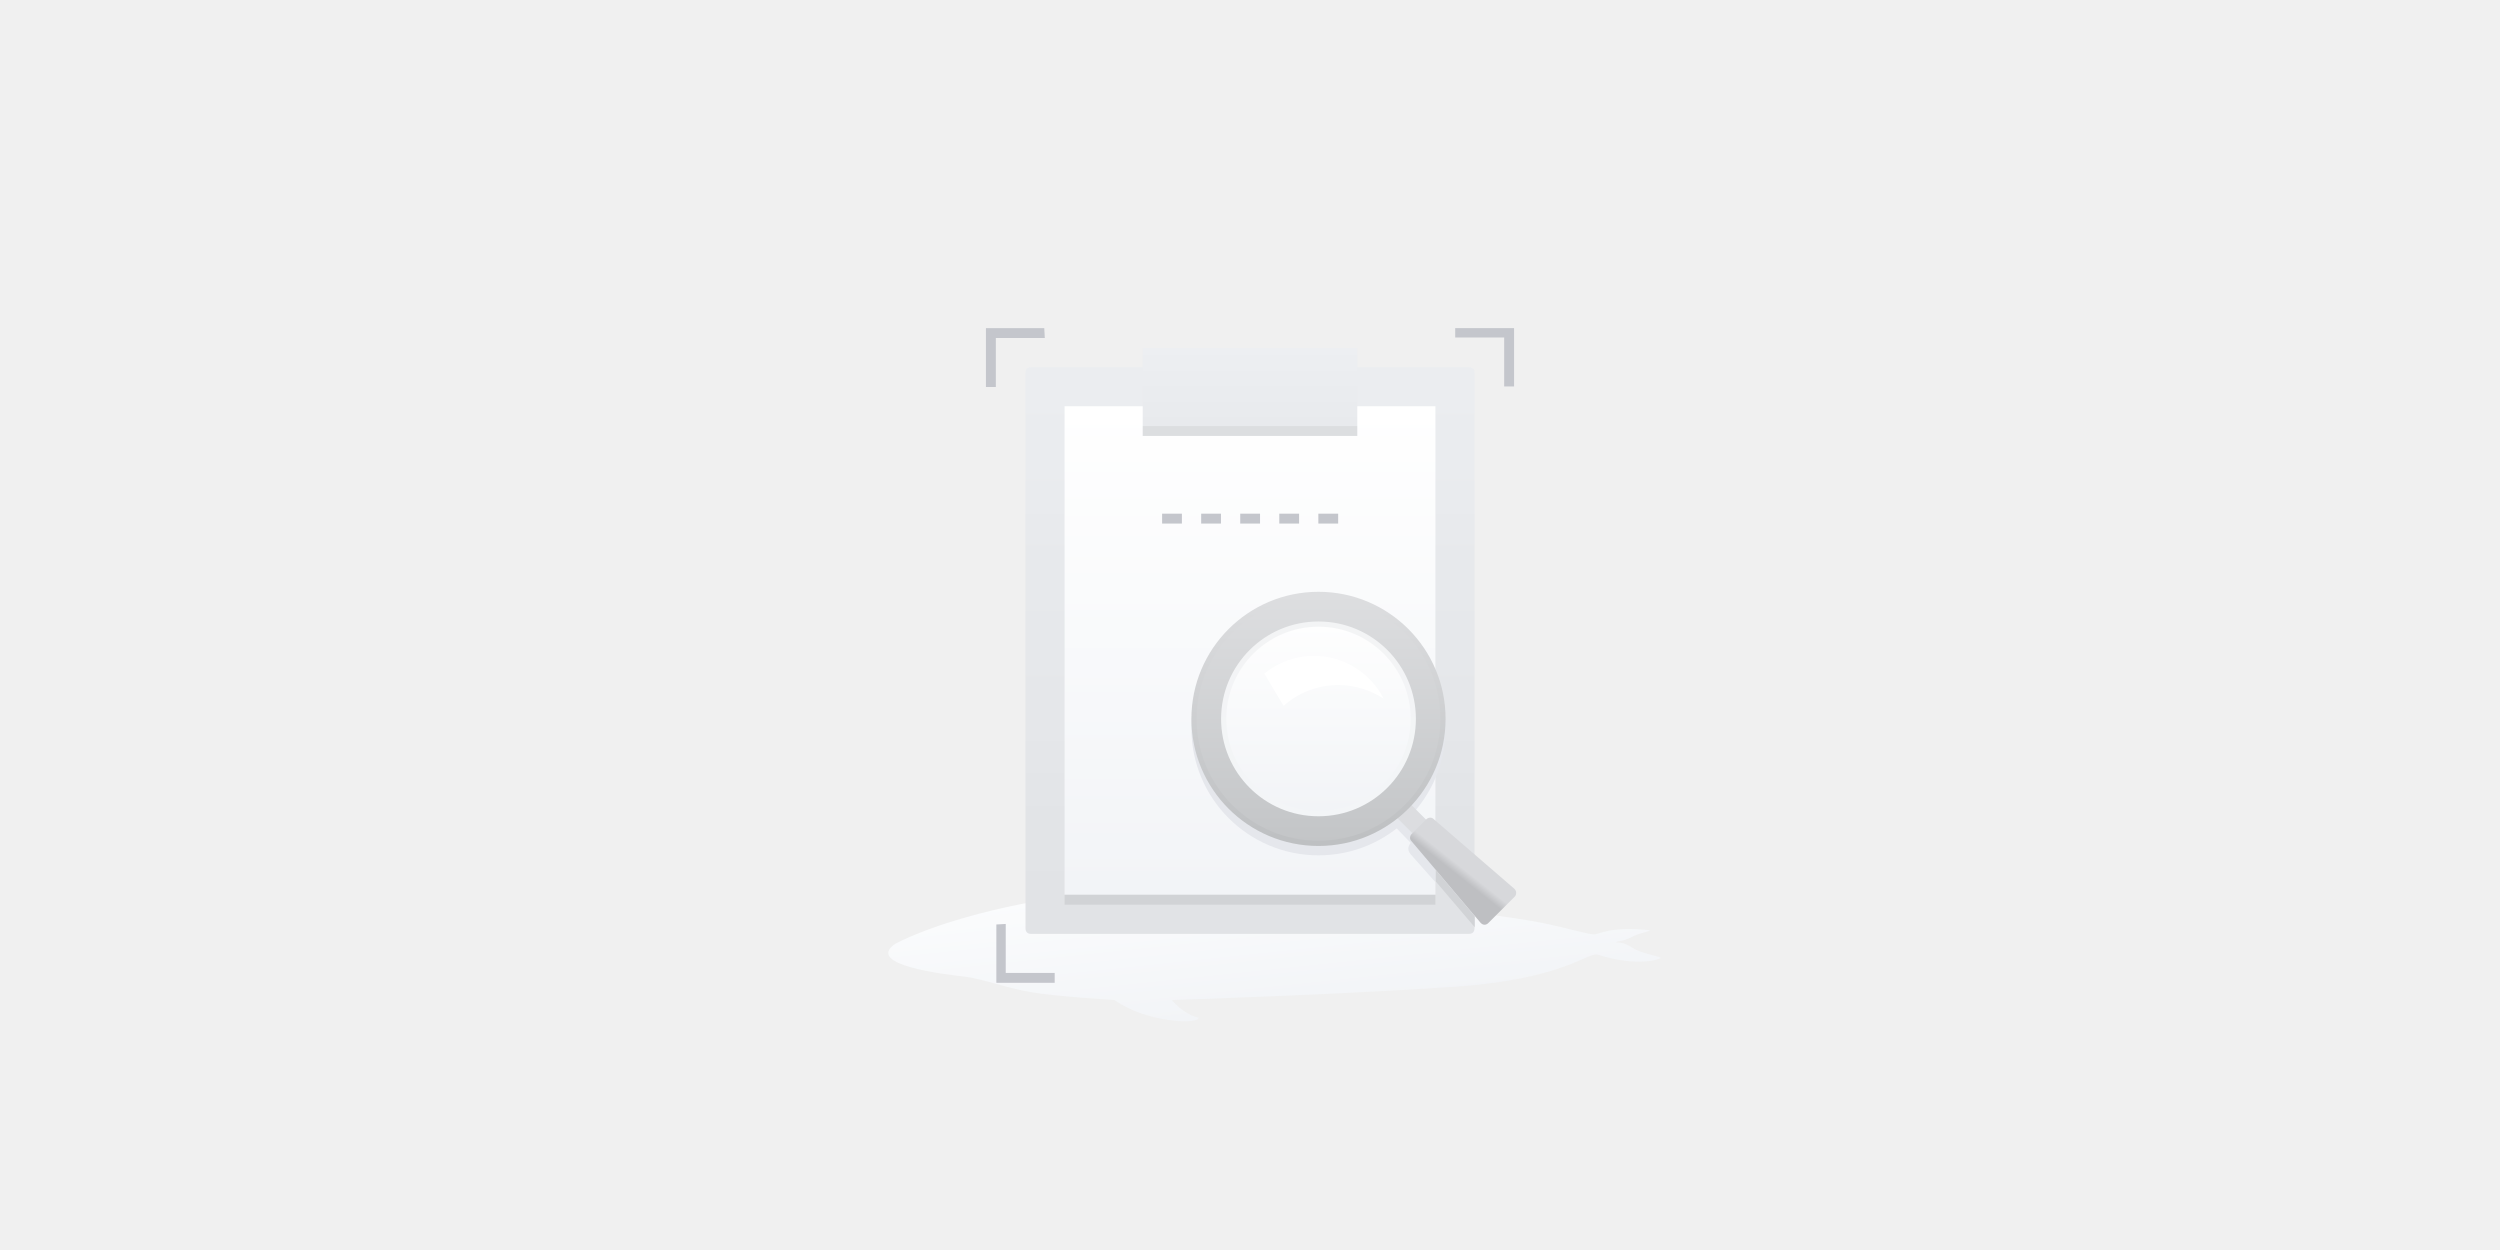
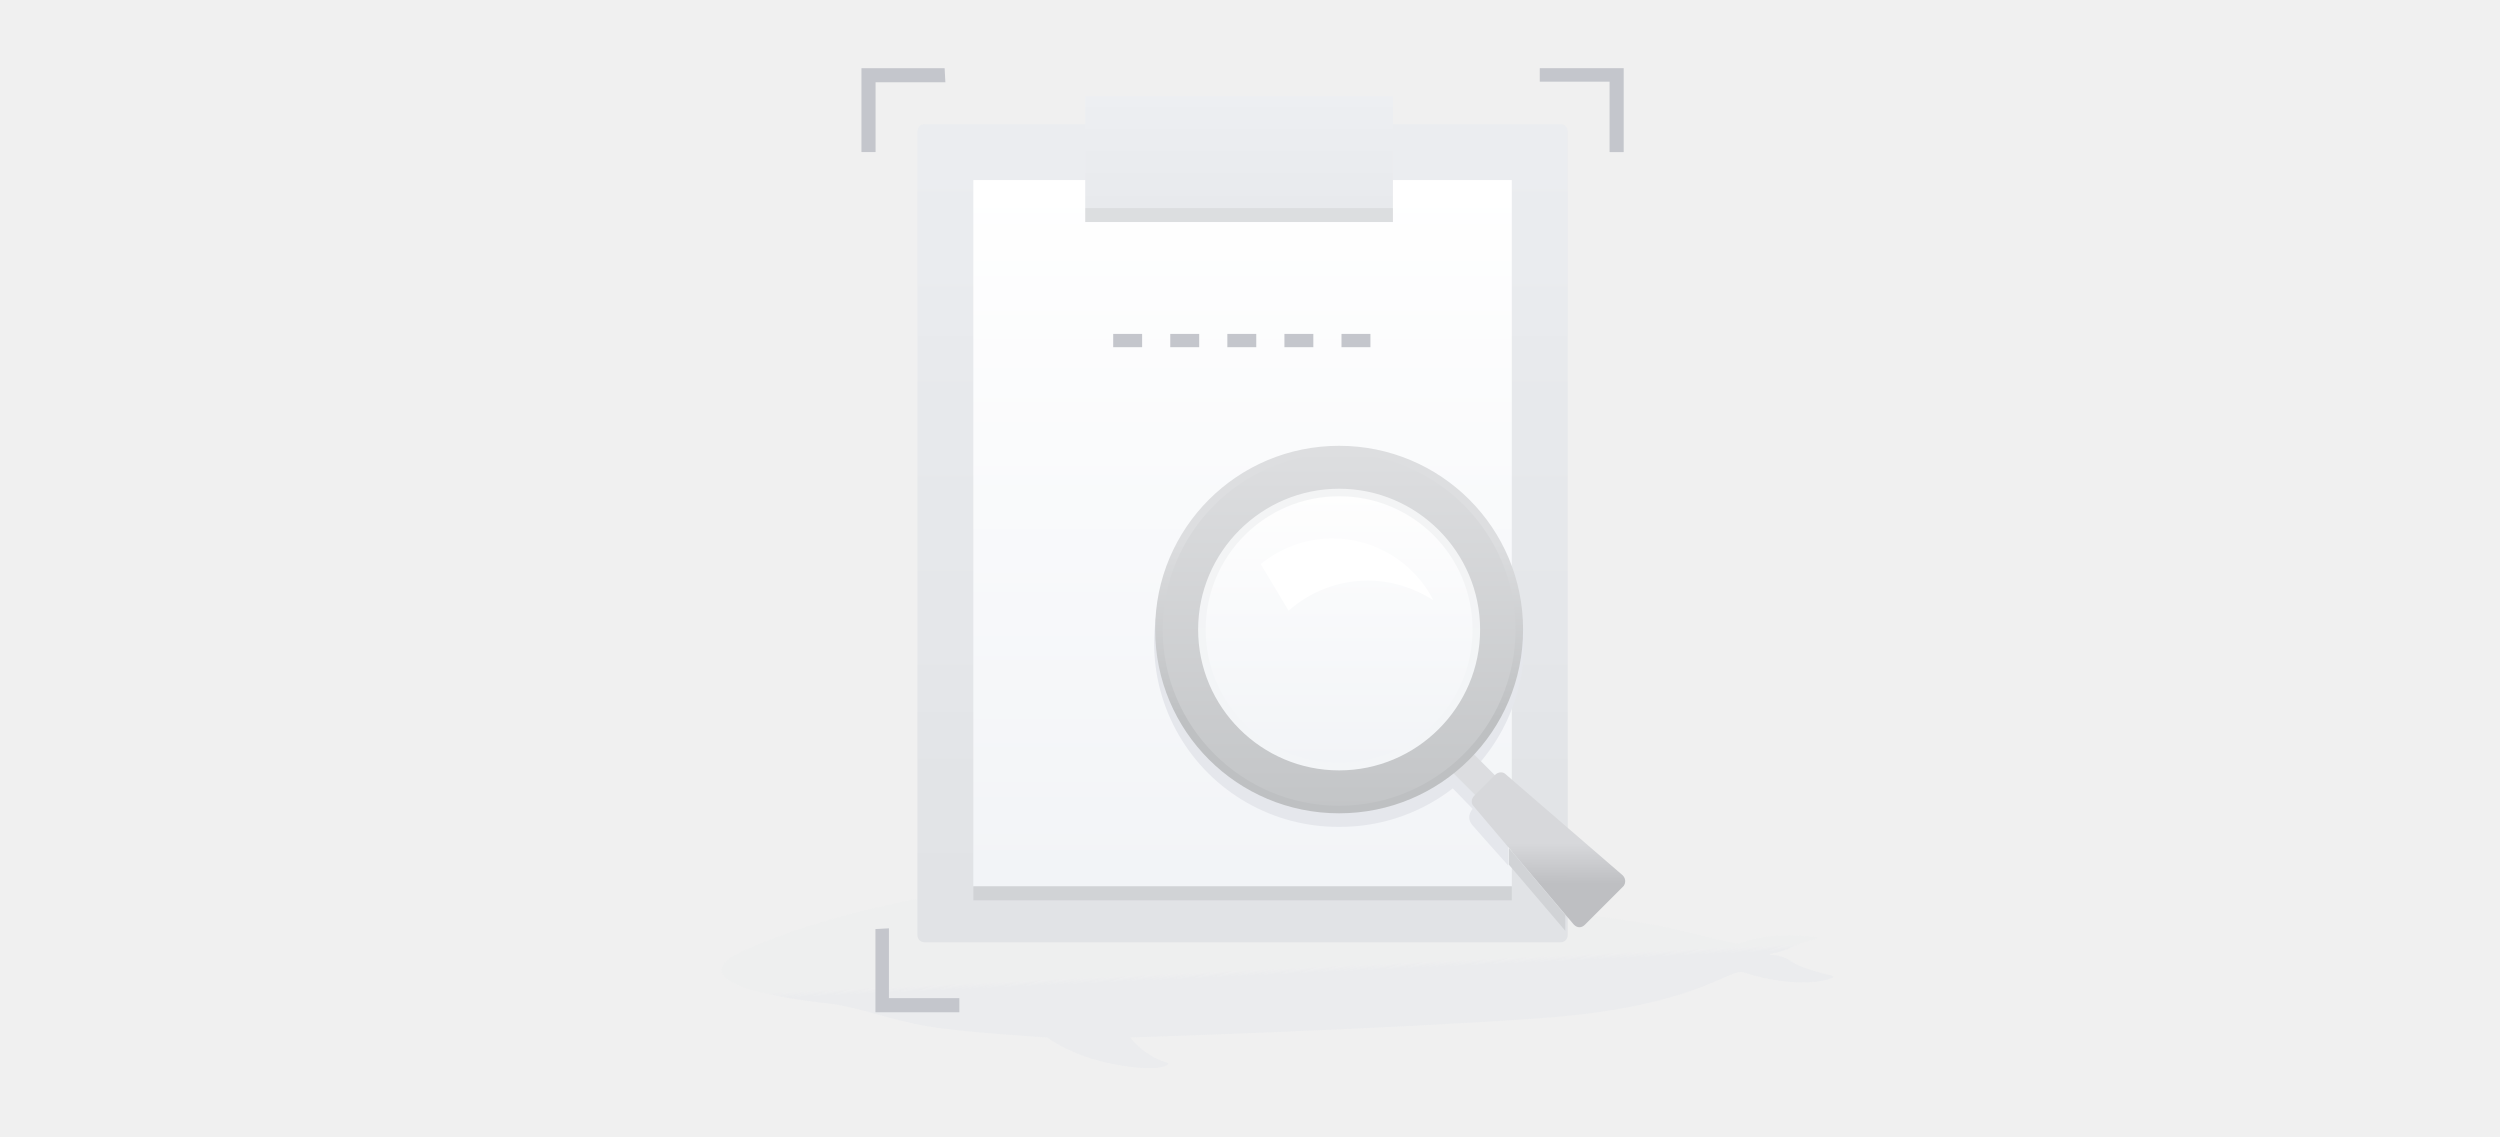
- <svg xmlns="http://www.w3.org/2000/svg" version="1.1" id="图层_1" x="0px" y="0px" viewBox="0 0 480 240" style="enable-background:new 0 0 480 240;" xml:space="preserve">
-   <style type="text/css">
- 	.st0{fill:url(#Fill-1_1_);}
- 	.st1{fill:#C4C6CC;}
- 	.st2{fill:url(#矩形-2_1_);}
- 	.st3{fill:url(#矩形_6_);}
- 	.st4{fill:#DCDEE0;}
- 	.st5{fill:#D1D3D6;}
- 	.st6{fill:url(#矩形-3_1_);}
- 	.st7{fill:#E5E7EC;}
- 	.st8{fill:#DCDDE0;}
- 	.st9{fill:url(#路径-13_1_);}
- 	.st10{fill:url(#椭圆形_3_);stroke:url(#椭圆形_4_);}
- 	.st11{fill:url(#椭圆形_5_);stroke:url(#椭圆形_6_);}
- 	.st12{fill:#FFFFFF;}
- </style>
-   <g id="页面-1">
-     <g id="Exception_x2F_异常提示" transform="translate(-869, -2918)">
-       <g id="搜索为空" transform="translate(869, 2918)">
-         <linearGradient id="Fill-1_1_" gradientUnits="userSpaceOnUse" x1="243.046" y1="167.979" x2="245.807" y2="194.246">
-           <stop offset="0" style="stop-color:#FBFCFD" />
-           <stop offset="1" style="stop-color:#F2F4F7" />
-         </linearGradient>
-         <path id="Fill-1" class="st0" d="M193.1,174.2c14.8-3.3,36-4.8,50.5-4.1c14.4,0.7,26.4,3.3,27.3,2.7c2.9-1.9,9-2.8,8.7-2     c-0.3,0.7-4.3,3.1-3,3.4c1.3,0.4,14.1,1.9,19.5,3c5.3,1.1,8.8,2.2,9.9,2.2c1.2,0,3-1.6,10.7-0.8c0.1,0.3-1.7,0.4-3.4,1.3     c-1.7,0.9-3,0.8-3,1s1-0.3,3,1s5.5,1.7,5.5,2s-4.5,1.8-12-0.6c-1.9-0.6-6.3,4.6-26.8,6.1s-55,2.6-55,2.6s2.1,2.7,5.1,3.4     c0.2,0.3-1.2,1.3-7.1,0.2c-5.9-1.1-9-3.6-9-3.6s-11.6-0.7-16-1.5c-4.4-0.7-9.4-2.6-12.9-3s-19.2-2.2-13.2-6.3     C172,181.2,178.3,177.5,193.1,174.2z" />
-         <path id="形状结合" class="st1" d="M193.1,177.4v9.4h9.4v1.9h-11.2v-11.2L193.1,177.4L193.1,177.4z" />
-         <path id="形状结合备份" class="st1" d="M200.6,64.9h-9.4v9.4h-1.9v-9.4l0,0V63h11.2L200.6,64.9L200.6,64.9z" />
-         <path id="形状结合备份-2" class="st1" d="M288.8,74.2v-9.4h-9.4V63h9.4l0,0h1.9v11.2H288.8z" />
-         <linearGradient id="矩形-2_1_" gradientUnits="userSpaceOnUse" x1="411.677" y1="-1.607" x2="411.677" y2="-0.671" gradientTransform="matrix(86.25 0 0 108.75 -35267.125 246.5)">
-           <stop offset="0" style="stop-color:#EBEDF0;stop-opacity:0.992" />
-           <stop offset="1" style="stop-color:#E1E3E6" />
-         </linearGradient>
-         <path id="矩形-2" class="st2" d="M197.9,70.5h84.2c0.6,0,1,0.4,1,1v106.8c0,0.6-0.4,1-1,1h-84.2c-0.6,0-1-0.4-1-1V71.5     C196.9,70.9,197.3,70.5,197.9,70.5z" />
-         <linearGradient id="矩形_6_" gradientUnits="userSpaceOnUse" x1="410.661" y1="-1.877" x2="410.661" y2="-0.889" gradientTransform="matrix(71.25 0 0 93.75 -29019.625 254)">
-           <stop offset="0" style="stop-color:#FFFFFF" />
-           <stop offset="1" style="stop-color:#F2F4F7" />
-         </linearGradient>
-         <rect id="矩形_1_" x="204.4" y="78" class="st3" width="71.2" height="93.8" />
-         <rect id="矩形_2_" x="219.4" y="81.8" class="st4" width="41.2" height="1.9" />
-         <rect id="矩形_3_" x="204.4" y="171.8" class="st5" width="71.2" height="1.9" />
-         <linearGradient id="矩形-3_1_" gradientUnits="userSpaceOnUse" x1="406.415" y1="-11.733" x2="406.415" y2="-10.741" gradientTransform="matrix(41.25 0 0 15 -16524.625 242.75)">
-           <stop offset="0" style="stop-color:#EDEFF2" />
-           <stop offset="1" style="stop-color:#E8EAED" />
-         </linearGradient>
-         <rect id="矩形-3" x="219.4" y="66.8" class="st6" width="41.2" height="15" />
-         <g id="编组-3" transform="translate(223.125, 98.625)">
-           <rect id="矩形_4_" class="st1" width="3.8" height="1.9" />
-           <rect id="矩形备份" x="7.5" class="st1" width="3.8" height="1.9" />
-           <rect id="矩形备份-2" x="15" class="st1" width="3.8" height="1.9" />
-           <rect id="矩形备份-3" x="22.5" class="st1" width="3.8" height="1.9" />
-           <rect id="矩形备份-4" x="30" class="st1" width="3.8" height="1.9" />
-         </g>
-         <g id="编组-6" transform="translate(228.75, 113.625)">
-           <circle id="椭圆形" class="st7" cx="24.4" cy="26.2" r="24.4" />
-           <path id="路径-12" class="st7" d="M39,45l3.1,3.2c-0.6,0.8-0.6,1.5,0,2.2s2.2,2.5,4.7,5.3v-7.5l-6.1-5L39,45z" />
-           <g id="编组-4" transform="translate(50.22632, 51.70908) rotate(-45) translate(-50.22632, -51.70908) translate(44.60132, 36.70908)">
-             <rect id="矩形_5_" x="3.8" y="0" transform="matrix(-1 5.070363e-06 -5.070363e-06 -1 11.4 9.35)" class="st8" width="3.7" height="9.4" />
-             <linearGradient id="路径-13_1_" gradientUnits="userSpaceOnUse" x1="-109.391" y1="-55.938" x2="-109.558" y2="-55.891" gradientTransform="matrix(9.2129 0 0 22.5 1013.928 1277.281)">
-               <stop offset="0" style="stop-color:#D7D8DB" />
-               <stop offset="1" style="stop-color:#BEBFC2" />
-             </linearGradient>
-             <path id="路径-13" class="st9" d="M3.7,5.7h4c0.5,0,1,0.4,1,0.9l1.5,20.5c0,0.6-0.4,1-0.9,1.1c0,0,0,0-0.1,0H2       c-0.6,0-1-0.4-1-1v-0.1L2.7,6.6C2.7,6.1,3.2,5.7,3.7,5.7z" />
-           </g>
-           <g id="编组-5">
-             <linearGradient id="椭圆形_3_" gradientUnits="userSpaceOnUse" x1="-49.712" y1="-3.686" x2="-49.712" y2="-2.686" gradientTransform="matrix(47.75 0 0 47.75 2398.125 176.5)">
-               <stop offset="1.530828e-03" style="stop-color:#DDDEE0" />
-               <stop offset="0.998" style="stop-color:#C3C5C7" />
-             </linearGradient>
-             <linearGradient id="椭圆形_4_" gradientUnits="userSpaceOnUse" x1="-49.712" y1="-3.686" x2="-49.712" y2="-2.705" gradientTransform="matrix(47.75 0 0 47.75 2398.125 176.5)">
-               <stop offset="0" style="stop-color:#DDDEE0" />
-               <stop offset="1" style="stop-color:#BEC0C2" />
-             </linearGradient>
-             <circle id="椭圆形_1_" class="st10" cx="24.4" cy="24.4" r="23.9" />
-             <linearGradient id="椭圆形_5_" gradientUnits="userSpaceOnUse" x1="-52.397" y1="-4.822" x2="-52.397" y2="-3.838" gradientTransform="matrix(36.5 0 0 36.5 1936.875 182.125)">
-               <stop offset="0" style="stop-color:#FEFEFE" />
-               <stop offset="1" style="stop-color:#F2F4F7" />
-             </linearGradient>
-             <linearGradient id="椭圆形_6_" gradientUnits="userSpaceOnUse" x1="-52.397" y1="-4.822" x2="-52.397" y2="-3.84" gradientTransform="matrix(36.5 0 0 36.5 1936.875 182.125)">
-               <stop offset="0" style="stop-color:#F3F4F5" />
-               <stop offset="1" style="stop-color:#F3F5F7" />
-             </linearGradient>
-             <circle id="椭圆形_2_" class="st11" cx="24.4" cy="24.4" r="18.2" />
-             <path id="形状结合_1_" class="st12" d="M23.5,12.3c5.8,0,10.9,3.3,13.4,8.2c-2.5-1.6-5.5-2.6-8.7-2.6c-4,0-7.7,1.5-10.5,4       L14,15.7C16.6,13.6,19.9,12.3,23.5,12.3z" />
-           </g>
-           <polygon id="路径-14" class="st5" points="46.9,53.4 46.9,55.6 54.4,64.4 54.4,62.3     " />
-         </g>
-       </g>
+ <svg xmlns="http://www.w3.org/2000/svg" viewBox="0 0 440 200" class="design-iconfont">
+   <defs>
+     <linearGradient x1="51.945%" y1="48.772%" x2="52.604%" y2="51.236%" id="9oh6c1tab__1cisi87kqa">
+       <stop stop-color="#E8EAED" stop-opacity=".2" offset="0%" />
+       <stop stop-color="#E8EAED" stop-opacity=".6" offset="100%" />
+     </linearGradient>
+     <linearGradient x1="49.997%" y1="1.177%" x2="49.997%" y2="94.724%" id="9oh6c1tab__h4lg4x21bb">
+       <stop stop-color="#EBEDF0" stop-opacity=".992" offset="0%" />
+       <stop stop-color="#E1E3E6" offset="100%" />
+     </linearGradient>
+     <linearGradient x1="50.009%" y1=".003%" x2="50.009%" y2="98.801%" id="9oh6c1tab__dzgeqawhxc">
+       <stop stop-color="#FFF" offset="0%" />
+       <stop stop-color="#F2F4F7" offset="100%" />
+     </linearGradient>
+     <linearGradient x1="50.002%" y1="-.35%" x2="50.002%" y2="98.86%" id="9oh6c1tab__5cobhisn3d">
+       <stop stop-color="#EDEFF2" offset="0%" />
+       <stop stop-color="#E8EAED" offset="100%" />
+     </linearGradient>
+     <linearGradient x1="54.938%" y1="49.981%" x2="43.09%" y2="78.894%" id="9oh6c1tab__h97yi86ale">
+       <stop stop-color="#D7D8DB" offset="0%" />
+       <stop stop-color="#BEBFC2" offset="100%" />
+     </linearGradient>
+     <linearGradient x1="49.998%" y1="-.004%" x2="49.998%" y2="99.891%" id="9oh6c1tab__odtzqqdk2f">
+       <stop stop-color="#DDDEE0" offset=".153%" />
+       <stop stop-color="#C3C5C7" offset="99.8%" />
+     </linearGradient>
+     <linearGradient x1="49.998%" y1="24.993%" x2="49.998%" y2="73.986%" id="9oh6c1tab__ewhrk102dg">
+       <stop stop-color="#DDDEE0" offset="0%" />
+       <stop stop-color="#BEC0C2" offset="100%" />
+     </linearGradient>
+     <linearGradient x1="49.997%" y1="-.227%" x2="49.997%" y2="98.444%" id="9oh6c1tab__7rxeywhqah">
+       <stop stop-color="#FEFEFE" offset="0%" />
+       <stop stop-color="#F2F4F7" offset="100%" />
+     </linearGradient>
+     <linearGradient x1="49.997%" y1="24.919%" x2="49.997%" y2="74.097%" id="9oh6c1tab__9mpsfc8z2i">
+       <stop stop-color="#F3F4F5" offset="0%" />
+       <stop stop-color="#F3F5F7" offset="100%" />
+     </linearGradient>
+   </defs>
+   <g fill="none" fill-rule="evenodd">
+     <path d="M29.769,147.159 C49.305,142.814 77.289,140.839 96.429,141.761 C115.437,142.682 131.277,146.106 132.465,145.316 C136.293,142.814 144.345,141.629 143.949,142.682 C143.553,143.604 138.273,146.764 139.989,147.159 C141.705,147.686 158.601,149.661 165.728,151.109 C172.724,152.558 177.344,154.006 178.796,154.006 C180.38,154.006 182.756,151.899 192.92,152.953 C193.052,153.348 190.676,153.479 188.432,154.664 C186.188,155.849 184.472,155.718 184.472,155.981 C184.472,156.244 185.792,155.586 188.432,157.298 C191.072,159.009 195.692,159.536 195.692,159.931 C195.692,160.326 189.752,162.301 179.852,159.141 C177.344,158.351 171.536,165.198 144.477,167.173 C117.417,169.148 71.877,170.597 71.877,170.597 C71.877,170.597 74.649,174.152 78.609,175.073 C78.873,175.468 77.025,176.785 69.237,175.337 C61.449,173.888 57.357,170.597 57.357,170.597 C57.357,170.597 42.045,169.675 36.237,168.621 C30.429,167.7 23.829,165.198 19.209,164.671 C14.589,164.145 -6.135,161.775 1.785,156.376 C1.917,156.376 10.233,151.504 29.769,147.159 Z" fill="url(#9oh6c1tab__1cisi87kqa)" transform="translate(127 12)" />
+     <path fill="#C4C6CC" fill-rule="nonzero" d="M29.451 151.385L29.451 163.671 41.846 163.671 41.846 166.154 27.077 166.154 27.077 151.515z" transform="translate(127 12)" />
+     <path fill="#C4C6CC" fill-rule="nonzero" d="M39.385 2.483L27.099 2.483 27.099 14.769 24.615 14.769 24.615 2.483 24.615 2.483 24.615 0 39.254 0z" transform="translate(127 12)" />
+     <path fill="#C4C6CC" fill-rule="nonzero" d="M156.286 14.769L156.286 2.374 144 2.374 144 0 156.286 0 156.286 0 158.769 0 158.769 14.769z" transform="translate(127 12)" />
+     <path d="M35.789,9.846 L147.595,9.846 C148.392,9.846 148.923,10.376 148.923,11.17 L148.923,152.523 C148.923,153.317 148.392,153.846 147.595,153.846 L35.789,153.846 C34.993,153.846 34.462,153.317 34.462,152.523 L34.462,11.17 C34.462,10.376 34.993,9.846 35.789,9.846 Z" fill="url(#9oh6c1tab__h4lg4x21bb)" fill-rule="nonzero" transform="translate(127 12)" />
+     <path fill="url(#9oh6c1tab__dzgeqawhxc)" fill-rule="nonzero" d="M44.308 19.692H139.077V144H44.308z" transform="translate(127 12)" />
+     <path fill="#DCDEE0" fill-rule="nonzero" d="M64 24.615H118.154V27.077H64z" transform="translate(127 12)" />
+     <path fill="#D1D3D6" fill-rule="nonzero" d="M44.308 144H139.077V146.462H44.308z" transform="translate(127 12)" />
+     <path fill="url(#9oh6c1tab__5cobhisn3d)" fill-rule="nonzero" d="M64 4.923H118.154V24.615H64z" transform="translate(127 12)" />
+     <g fill="#C4C6CC" fill-rule="nonzero">
+       <path d="M0 0H5.09V2.338H0z" transform="translate(195.9231 58.76923)" />
+       <path d="M10.045 0H15.135V2.338H10.045z" transform="translate(195.9231 58.76923)" />
+       <path d="M20.09 0H25.18V2.338H20.09z" transform="translate(195.9231 58.76923)" />
+       <path d="M30.136 0H35.225V2.338H30.136z" transform="translate(195.9231 58.76923)" />
+       <path d="M40.181 0H45.271V2.338H40.181z" transform="translate(195.9231 58.76923)" />
+     </g>
+     <g fill-rule="nonzero">
+       <path fill="#E5E7EC" d="M32.377 2.386A32.377 32.341 0 1 0 32.377 67.067A32.377 32.341 0 1 0 32.377 2.386Z" transform="translate(203.3077 78.46154)" />
+       <path d="M51.75,59.645 L55.863,63.886 C55.067,64.947 55.067,65.875 55.863,66.802 C56.66,67.73 58.783,70.116 62.1,73.827 L62.1,63.886 L54.006,57.259 L51.75,59.645 Z" fill="#E5E7EC" transform="translate(203.3077 78.46154)" />
+       <path fill="#DCDDE0" transform="rotate(135 106.2011 124.2926)" d="M3.848 0L8.758 0 8.758 12.459 3.848 12.459z" />
+       <path d="M3.583,7.688 L8.89,7.688 C9.554,7.688 10.217,8.218 10.217,8.88 L12.208,36.052 C12.208,36.847 11.677,37.377 11.013,37.51 C11.013,37.51 11.013,37.51 10.881,37.51 L1.327,37.51 C0.531,37.51 -2.23875619e-12,36.98 -2.23875619e-12,36.185 L-2.23875619e-12,36.052 L2.256,8.88 C2.256,8.218 2.919,7.688 3.583,7.688 Z" fill="url(#9oh6c1tab__h97yi86ale)" transform="rotate(-45 291.3298 -234.9474)" />
+       <path fill="url(#9oh6c1tab__odtzqqdk2f)" d="M32.377 0.663A31.713 31.678 0 1 0 32.377 64.019A31.713 31.678 0 1 0 32.377 0.663Z" transform="translate(203.3077 78.46154)" />
+       <path d="M32.377,64.682 C14.463,64.682 0,50.234 0,32.341 C0,14.447 14.463,0 32.377,0 C50.29,0 64.754,14.447 64.754,32.341 C64.754,50.234 50.29,64.682 32.377,64.682 Z M32.377,1.325 C15.26,1.325 1.327,15.243 1.327,32.341 C1.327,49.439 15.26,63.356 32.377,63.356 C49.494,63.356 63.427,49.439 63.427,32.341 C63.427,15.243 49.494,1.325 32.377,1.325 Z" fill="url(#9oh6c1tab__ewhrk102dg)" transform="translate(203.3077 78.46154)" />
+       <path fill="url(#9oh6c1tab__7rxeywhqah)" d="M24.813 0.663A24.15 24.123 0 1 0 24.813 48.909A24.15 24.123 0 1 0 24.813 0.663Z" transform="translate(210.8712 86.01657)" />
+       <path d="M24.813,49.572 C11.146,49.572 0,38.438 0,24.786 C0,11.134 11.146,0 24.813,0 C38.481,0 49.627,11.134 49.627,24.786 C49.627,38.438 38.481,49.572 24.813,49.572 Z M24.813,1.325 C11.81,1.325 1.327,11.796 1.327,24.786 C1.327,37.775 11.81,48.246 24.813,48.246 C37.817,48.246 48.3,37.775 48.3,24.786 C48.3,11.796 37.817,1.325 24.813,1.325 Z" fill="url(#9oh6c1tab__9mpsfc8z2i)" transform="translate(210.8712 86.01657)" />
+       <path d="M31.183,16.303 C38.879,16.303 45.646,20.677 48.963,27.172 C45.646,25.051 41.665,23.725 37.419,23.725 C32.112,23.725 27.202,25.714 23.487,29.027 L18.577,20.809 C22.027,18.026 26.406,16.303 31.183,16.303 Z" fill="#FFF" transform="translate(203.3077 78.46154)" />
+       <path fill="#D1D3D6" d="M62.233 70.779L62.233 73.695 72.185 85.359 72.185 82.575z" transform="translate(203.3077 78.46154)" />
    </g>
  </g>
</svg>
